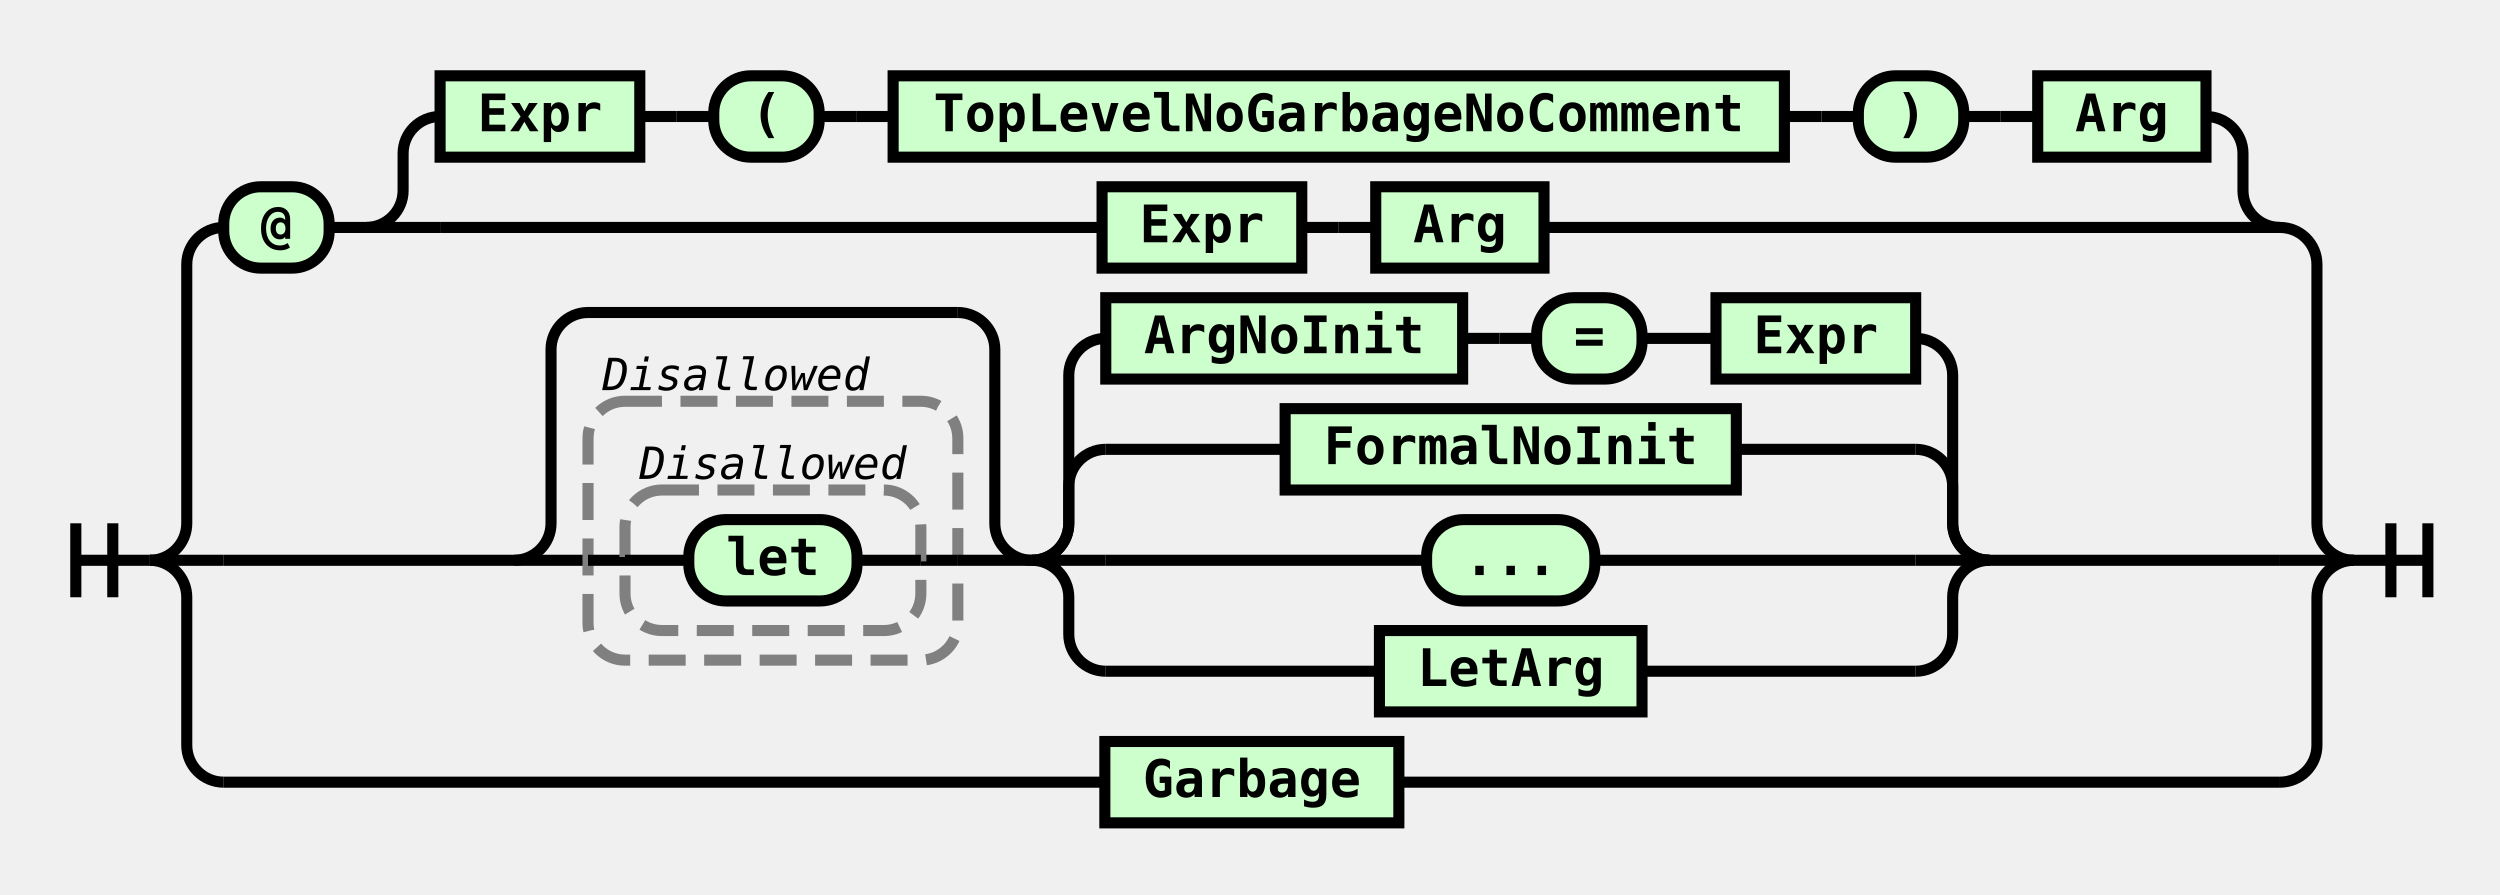
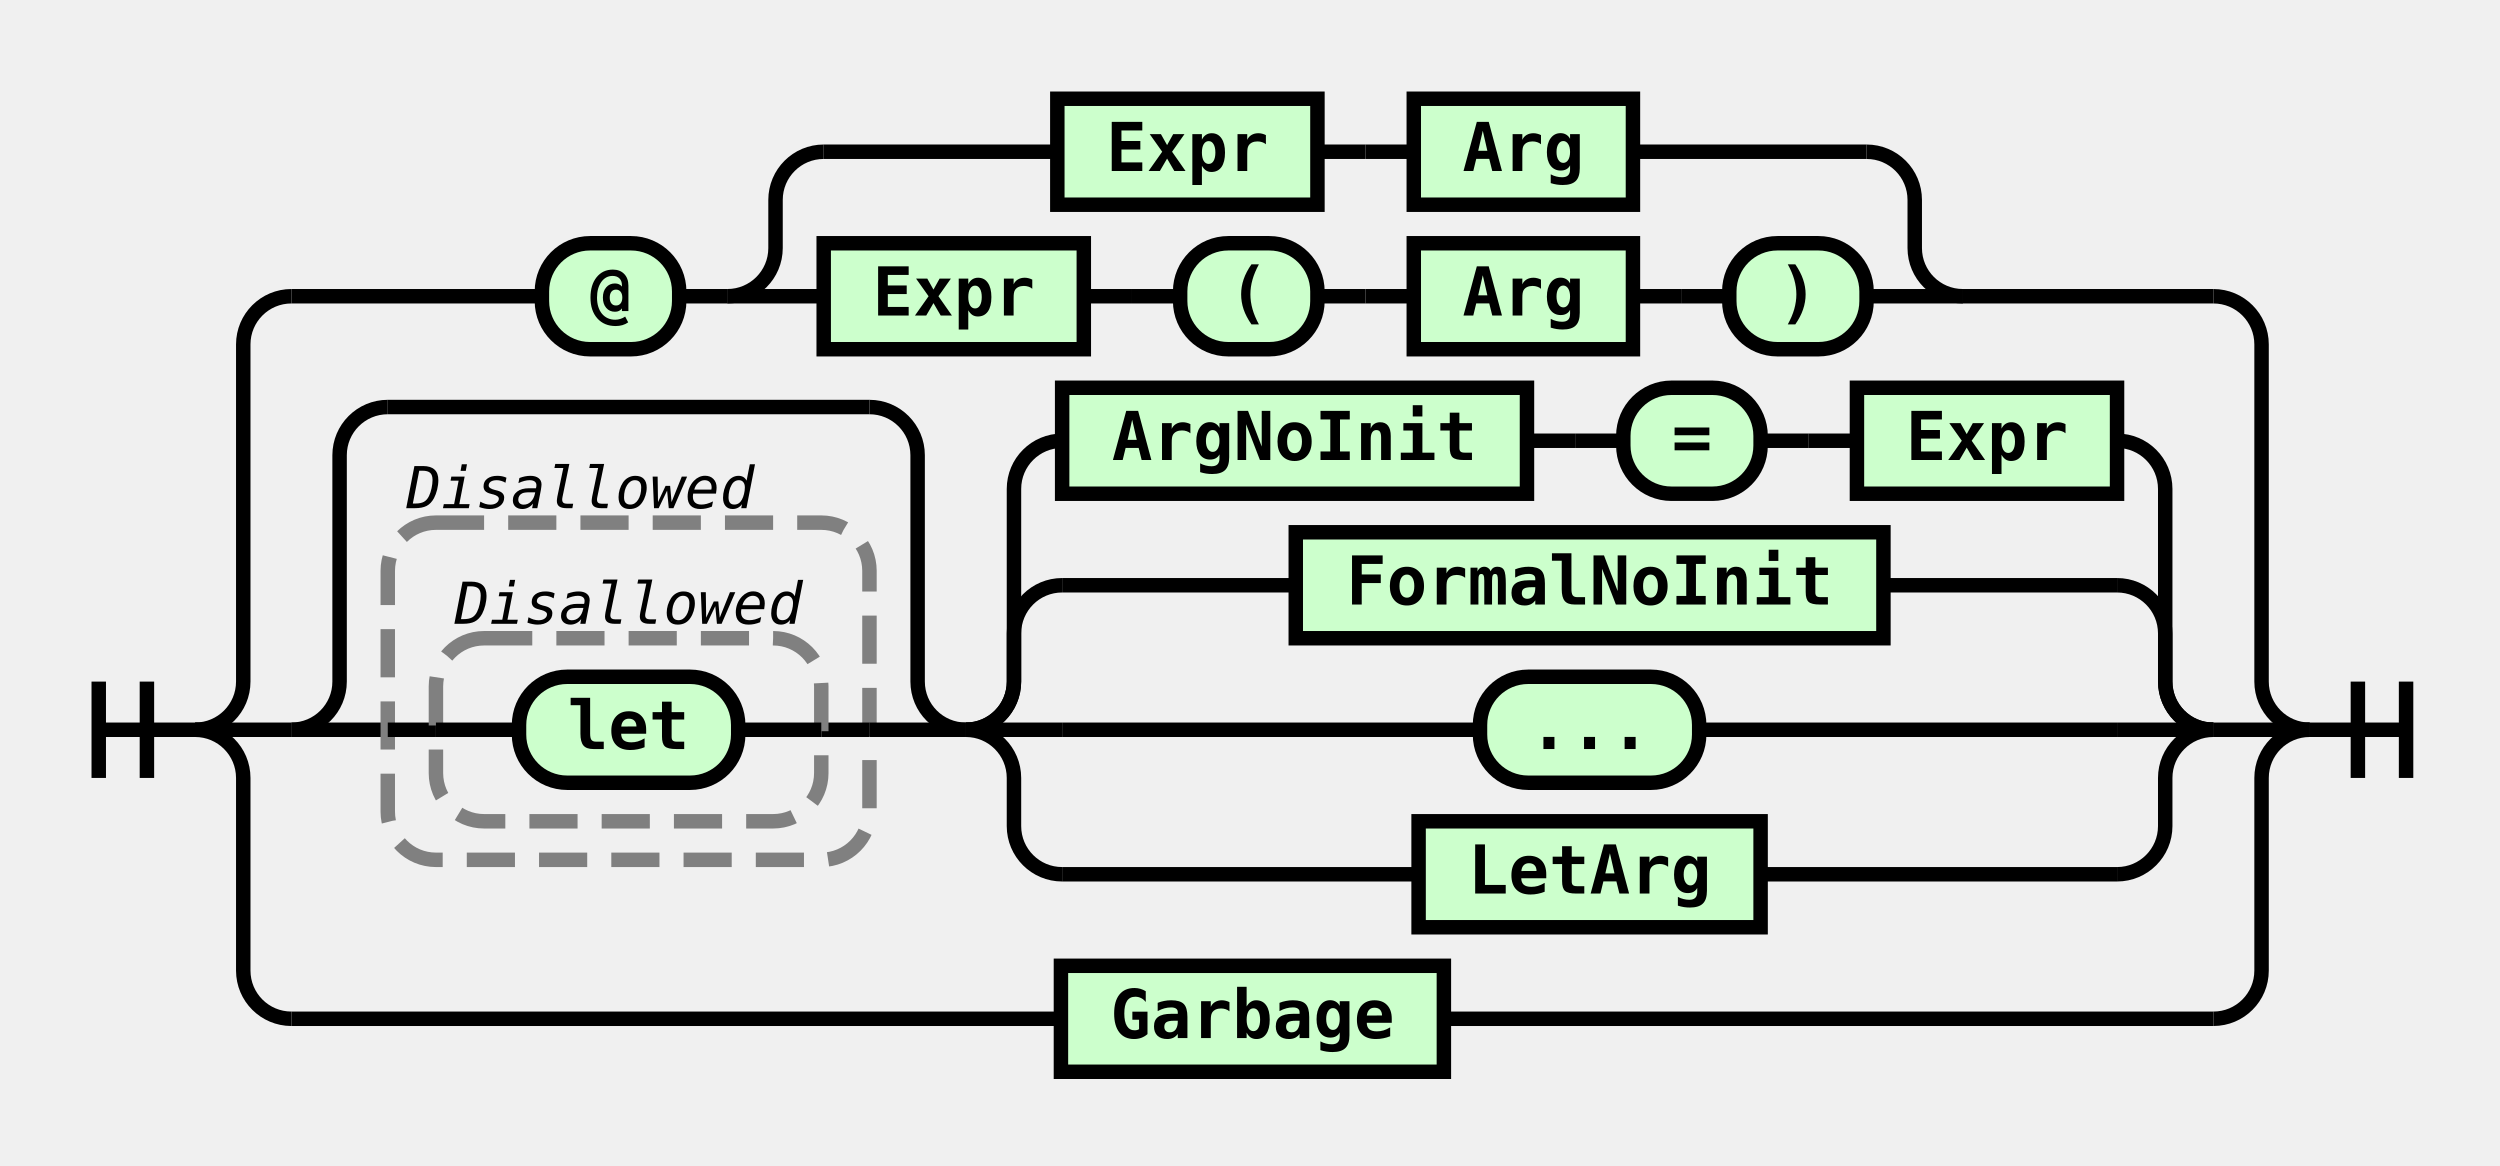
- <svg xmlns="http://www.w3.org/2000/svg" xmlns:xlink="http://www.w3.org/1999/xlink" class="railroad-diagram" width="676" height="242" viewBox="0 0 676 242" role="img" version="1.1">
+ <svg xmlns="http://www.w3.org/2000/svg" xmlns:xlink="http://www.w3.org/1999/xlink" class="railroad-diagram" width="519" height="242" viewBox="0 0 519 242" role="img" version="1.1">
  <style>
svg.railroad-diagram {
    background-color: hsl(30,20%,95%);
}
svg.railroad-diagram path {
    stroke-width: 3;
    stroke: black;
    fill: rgba(0,0,0,0);
}
svg.railroad-diagram text {
    font: bold 14px monospace;
    text-anchor: middle;
    white-space: pre;
}
svg.railroad-diagram text.diagram-text {
    font-size: 12px;
}
svg.railroad-diagram text.diagram-arrow {
    font-size: 16px;
}
svg.railroad-diagram text.label {
    text-anchor: start;
}
svg.railroad-diagram text.comment {
    font: italic 12px monospace;
}
svg.railroad-diagram g.non-terminal text {
    /*font-style: italic;*/
}
svg.railroad-diagram rect {
    stroke-width: 3;
    stroke: black;
    fill: hsl(120,100%,90%);
}
svg.railroad-diagram rect.group-box {
    stroke: gray;
    stroke-dasharray: 10 5;
    fill: none;
}
svg.railroad-diagram path.diagram-text {
    stroke-width: 3;
    stroke: black;
    fill: white;
    cursor: help;
}
svg.railroad-diagram g.diagram-text:hover path.diagram-text {
    fill: #eee;
}

</style>
  <g transform="translate(.5 .5)">
    <g>
      <path d="M20 141v20m10 -20v20m-10 -10h20" />
    </g>
    <g>
      <path d="M40 151h0" />
-       <path d="M636 151h0" />
+       <path d="M479 151h0" />
      <path d="M40 151a10 10 0 0 0 10 -10v-70a10 10 0 0 1 10 -10" />
      <g>
-         <path d="M60 61h0" />
-         <path d="M616 61h0" />
+         <path d="M60 61h52" />
+         <path d="M407 61h52" />
        <g class="terminal">
-           <path d="M60 61h0" />
-           <path d="M88.5 61h0" />
-           <rect x="60" y="50" width="28.5" height="22" rx="10" ry="10" />
-           <text x="74.25" y="65">@</text>
-         </g>
-         <path d="M88.5 61h10" />
+           <path d="M112 61h0" />
+           <path d="M140.5 61h0" />
+           <rect x="112" y="50" width="28.5" height="22" rx="10" ry="10" />
+           <text x="126.25" y="65">@</text>
+         </g>
+         <path d="M140.5 61h10" />
        <g>
-           <path d="M98.5 61h0" />
-           <path d="M616 61h0" />
-           <path d="M98.5 61a10 10 0 0 0 10 -10v-10a10 10 0 0 1 10 -10" />
-           <g>
-             <path d="M118.5 31h0" />
-             <path d="M596 31h0" />
-             <g class="non-terminal">
-               <path d="M118.5 31h0" />
-               <path d="M172.5 31h0" />
-               <rect x="118.5" y="20" width="54" height="22" />
+           <path d="M150.5 61h0" />
+           <path d="M407 61h0" />
+           <path d="M150.5 61a10 10 0 0 0 10 -10v-10a10 10 0 0 1 10 -10" />
+           <g>
+             <path d="M170.5 31h48.5" />
+             <path d="M338.5 31h48.5" />
+             <g class="non-terminal">
+               <path d="M219 31h0" />
+               <path d="M273 31h0" />
+               <rect x="219" y="20" width="54" height="22" />
              <a xlink:href="/reference/syntax/#syntax-for-expr">
-                 <text x="145.5" y="35">Expr</text>
-               </a>
-             </g>
-             <path d="M172.5 31h10" />
-             <path d="M182.5 31h10" />
+                 <text x="246" y="35">Expr</text>
+               </a>
+             </g>
+             <path d="M273 31h10" />
+             <path d="M283 31h10" />
+             <g class="non-terminal">
+               <path d="M293 31h0" />
+               <path d="M338.5 31h0" />
+               <rect x="293" y="20" width="45.5" height="22" />
+               <a xlink:href="/reference/syntax/#syntax-for-arg">
+                 <text x="315.75" y="35">Arg</text>
+               </a>
+             </g>
+           </g>
+           <path d="M387 31a10 10 0 0 1 10 10v10a10 10 0 0 0 10 10" />
+           <path d="M150.5 61h20" />
+           <g>
+             <path d="M170.5 61h0" />
+             <path d="M387 61h0" />
+             <g class="non-terminal">
+               <path d="M170.5 61h0" />
+               <path d="M224.5 61h0" />
+               <rect x="170.5" y="50" width="54" height="22" />
+               <a xlink:href="/reference/syntax/#syntax-for-expr">
+                 <text x="197.5" y="65">Expr</text>
+               </a>
+             </g>
+             <path d="M224.5 61h10" />
+             <path d="M234.5 61h10" />
            <g class="terminal">
-               <path d="M192.5 31h0" />
-               <path d="M221 31h0" />
-               <rect x="192.5" y="20" width="28.5" height="22" rx="10" ry="10" />
-               <text x="206.75" y="35">(</text>
-             </g>
-             <path d="M221 31h10" />
-             <path d="M231 31h10" />
-             <g class="non-terminal">
-               <path d="M241 31h0" />
-               <path d="M482 31h0" />
-               <rect x="241" y="20" width="241" height="22" />
-               <a xlink:href="/reference/syntax/#syntax-for-toplevelnogarbagenocomment">
-                 <text x="361.5" y="35">TopLevelNoGarbageNoComment</text>
-               </a>
-             </g>
-             <path d="M482 31h10" />
-             <path d="M492 31h10" />
+               <path d="M244.5 61h0" />
+               <path d="M273 61h0" />
+               <rect x="244.5" y="50" width="28.5" height="22" rx="10" ry="10" />
+               <text x="258.75" y="65">(</text>
+             </g>
+             <path d="M273 61h10" />
+             <path d="M283 61h10" />
+             <g class="non-terminal">
+               <path d="M293 61h0" />
+               <path d="M338.5 61h0" />
+               <rect x="293" y="50" width="45.5" height="22" />
+               <a xlink:href="/reference/syntax/#syntax-for-arg">
+                 <text x="315.75" y="65">Arg</text>
+               </a>
+             </g>
+             <path d="M338.5 61h10" />
+             <path d="M348.5 61h10" />
            <g class="terminal">
-               <path d="M502 31h0" />
-               <path d="M530.5 31h0" />
-               <rect x="502" y="20" width="28.5" height="22" rx="10" ry="10" />
-               <text x="516.25" y="35">)</text>
-             </g>
-             <path d="M530.5 31h10" />
-             <path d="M540.5 31h10" />
-             <g class="non-terminal">
-               <path d="M550.5 31h0" />
-               <path d="M596 31h0" />
-               <rect x="550.5" y="20" width="45.5" height="22" />
-               <a xlink:href="/reference/syntax/#syntax-for-arg">
-                 <text x="573.25" y="35">Arg</text>
-               </a>
-             </g>
-           </g>
-           <path d="M596 31a10 10 0 0 1 10 10v10a10 10 0 0 0 10 10" />
-           <path d="M98.5 61h20" />
-           <g>
-             <path d="M118.5 61h179" />
-             <path d="M417 61h179" />
-             <g class="non-terminal">
-               <path d="M297.5 61h0" />
-               <path d="M351.5 61h0" />
-               <rect x="297.5" y="50" width="54" height="22" />
-               <a xlink:href="/reference/syntax/#syntax-for-expr">
-                 <text x="324.5" y="65">Expr</text>
-               </a>
-             </g>
-             <path d="M351.5 61h10" />
-             <path d="M361.5 61h10" />
-             <g class="non-terminal">
-               <path d="M371.5 61h0" />
-               <path d="M417 61h0" />
-               <rect x="371.5" y="50" width="45.5" height="22" />
-               <a xlink:href="/reference/syntax/#syntax-for-arg">
-                 <text x="394.25" y="65">Arg</text>
-               </a>
-             </g>
-           </g>
-           <path d="M596 61h20" />
+               <path d="M358.5 61h0" />
+               <path d="M387 61h0" />
+               <rect x="358.5" y="50" width="28.5" height="22" rx="10" ry="10" />
+               <text x="372.75" y="65">)</text>
+             </g>
+           </g>
+           <path d="M387 61h20" />
        </g>
      </g>
-       <path d="M616 61a10 10 0 0 1 10 10v70a10 10 0 0 0 10 10" />
+       <path d="M459 61a10 10 0 0 1 10 10v70a10 10 0 0 0 10 10" />
      <path d="M40 151h20" />
      <g>
-         <path d="M60 151h78.5" />
-         <path d="M537.5 151h78.5" />
+         <path d="M60 151h0" />
+         <path d="M459 151h0" />
        <g>
-           <path d="M138.5 151h0" />
-           <path d="M278.5 151h0" />
-           <path d="M138.5 151a10 10 0 0 0 10 -10v-47a10 10 0 0 1 10 -10" />
-           <g>
-             <path d="M158.5 84h100" />
-           </g>
-           <path d="M258.5 84a10 10 0 0 1 10 10v47a10 10 0 0 0 10 10" />
-           <path d="M138.5 151h20" />
-           <g>
-             <path d="M158.5 151h0" />
-             <path d="M258.5 151h0" />
-             <rect x="158.5" y="108" width="100" height="70" rx="10" ry="10" class="group-box" />
+           <path d="M60 151h0" />
+           <path d="M200 151h0" />
+           <path d="M60 151a10 10 0 0 0 10 -10v-47a10 10 0 0 1 10 -10" />
+           <g>
+             <path d="M80 84h100" />
+           </g>
+           <path d="M180 84a10 10 0 0 1 10 10v47a10 10 0 0 0 10 10" />
+           <path d="M60 151h20" />
+           <g>
+             <path d="M80 151h0" />
+             <path d="M180 151h0" />
+             <rect x="80" y="108" width="100" height="70" rx="10" ry="10" class="group-box" />
            <g>
-               <path d="M158.5 151h10" />
-               <path d="M248.5 151h10" />
-               <rect x="168.5" y="132" width="80" height="38" rx="10" ry="10" class="group-box" />
+               <path d="M80 151h10" />
+               <path d="M170 151h10" />
+               <rect x="90" y="132" width="80" height="38" rx="10" ry="10" class="group-box" />
              <g class="terminal">
-                 <path d="M168.5 151h17.25" />
-                 <path d="M231.25 151h17.25" />
-                 <rect x="185.75" y="140" width="45.5" height="22" rx="10" ry="10" />
-                 <text x="208.5" y="155">let</text>
+                 <path d="M90 151h17.25" />
+                 <path d="M152.75 151h17.25" />
+                 <rect x="107.25" y="140" width="45.5" height="22" rx="10" ry="10" />
+                 <text x="130" y="155">let</text>
              </g>
              <g>
-                 <path d="M168.5 124h0" />
-                 <path d="M248.5 124h0" />
-                 <text x="208.5" y="129" class="comment">Disallowed</text>
+                 <path d="M90 124h0" />
+                 <path d="M170 124h0" />
+                 <text x="130" y="129" class="comment">Disallowed</text>
              </g>
            </g>
            <g>
-               <path d="M158.5 100h0" />
-               <path d="M238.5 100h0" />
-               <text x="198.5" y="105" class="comment">Disallowed</text>
-             </g>
-           </g>
-           <path d="M258.5 151h20" />
+               <path d="M80 100h0" />
+               <path d="M160 100h0" />
+               <text x="120" y="105" class="comment">Disallowed</text>
+             </g>
+           </g>
+           <path d="M180 151h20" />
        </g>
        <g>
-           <path d="M278.5 151h0" />
-           <path d="M537.5 151h0" />
-           <path d="M278.5 151a10 10 0 0 0 10 -10v-10a10 10 0 0 1 10 -10" />
+           <path d="M200 151h0" />
+           <path d="M459 151h0" />
+           <path d="M200 151a10 10 0 0 0 10 -10v-10a10 10 0 0 1 10 -10" />
          <g class="non-terminal">
-             <path d="M298.5 121h48.5" />
-             <path d="M469 121h48.5" />
-             <rect x="347" y="110" width="122" height="22" />
+             <path d="M220 121h48.5" />
+             <path d="M390.5 121h48.5" />
+             <rect x="268.5" y="110" width="122" height="22" />
            <a xlink:href="/reference/syntax/#syntax-for-formalnoinit">
-               <text x="408" y="125">FormalNoInit</text>
+               <text x="329.5" y="125">FormalNoInit</text>
            </a>
          </g>
-           <path d="M517.5 121a10 10 0 0 1 10 10v10a10 10 0 0 0 10 10" />
-           <path d="M278.5 151a10 10 0 0 0 10 -10v-40a10 10 0 0 1 10 -10" />
-           <g>
-             <path d="M298.5 91h0" />
-             <path d="M517.5 91h0" />
-             <g class="non-terminal">
-               <path d="M298.5 91h0" />
-               <path d="M395 91h0" />
-               <rect x="298.5" y="80" width="96.5" height="22" />
+           <path d="M439 121a10 10 0 0 1 10 10v10a10 10 0 0 0 10 10" />
+           <path d="M200 151a10 10 0 0 0 10 -10v-40a10 10 0 0 1 10 -10" />
+           <g>
+             <path d="M220 91h0" />
+             <path d="M439 91h0" />
+             <g class="non-terminal">
+               <path d="M220 91h0" />
+               <path d="M316.5 91h0" />
+               <rect x="220" y="80" width="96.5" height="22" />
              <a xlink:href="/reference/syntax/#syntax-for-argnoinit">
-                 <text x="346.75" y="95">ArgNoInit</text>
-               </a>
-             </g>
-             <path d="M395 91h10" />
-             <path d="M405 91h10" />
+                 <text x="268.25" y="95">ArgNoInit</text>
+               </a>
+             </g>
+             <path d="M316.5 91h10" />
+             <path d="M326.5 91h10" />
            <g class="terminal">
-               <path d="M415 91h0" />
-               <path d="M443.5 91h0" />
-               <rect x="415" y="80" width="28.5" height="22" rx="10" ry="10" />
-               <text x="429.25" y="95">=</text>
-             </g>
-             <path d="M443.5 91h10" />
-             <path d="M453.5 91h10" />
-             <g class="non-terminal">
-               <path d="M463.5 91h0" />
-               <path d="M517.5 91h0" />
-               <rect x="463.5" y="80" width="54" height="22" />
+               <path d="M336.5 91h0" />
+               <path d="M365 91h0" />
+               <rect x="336.5" y="80" width="28.5" height="22" rx="10" ry="10" />
+               <text x="350.75" y="95">=</text>
+             </g>
+             <path d="M365 91h10" />
+             <path d="M375 91h10" />
+             <g class="non-terminal">
+               <path d="M385 91h0" />
+               <path d="M439 91h0" />
+               <rect x="385" y="80" width="54" height="22" />
              <a xlink:href="/reference/syntax/#syntax-for-expr">
-                 <text x="490.5" y="95">Expr</text>
-               </a>
-             </g>
-           </g>
-           <path d="M517.5 91a10 10 0 0 1 10 10v40a10 10 0 0 0 10 10" />
-           <path d="M278.5 151h20" />
+                 <text x="412" y="95">Expr</text>
+               </a>
+             </g>
+           </g>
+           <path d="M439 91a10 10 0 0 1 10 10v40a10 10 0 0 0 10 10" />
+           <path d="M200 151h20" />
          <g class="terminal">
-             <path d="M298.5 151h86.75" />
-             <path d="M430.75 151h86.75" />
-             <rect x="385.25" y="140" width="45.5" height="22" rx="10" ry="10" />
-             <text x="408" y="155">...</text>
-           </g>
-           <path d="M517.5 151h20" />
-           <path d="M278.5 151a10 10 0 0 1 10 10v10a10 10 0 0 0 10 10" />
+             <path d="M220 151h86.75" />
+             <path d="M352.25 151h86.75" />
+             <rect x="306.75" y="140" width="45.5" height="22" rx="10" ry="10" />
+             <text x="329.5" y="155">...</text>
+           </g>
+           <path d="M439 151h20" />
+           <path d="M200 151a10 10 0 0 1 10 10v10a10 10 0 0 0 10 10" />
          <g class="non-terminal">
-             <path d="M298.5 181h74" />
-             <path d="M443.5 181h74" />
-             <rect x="372.5" y="170" width="71" height="22" />
+             <path d="M220 181h74" />
+             <path d="M365 181h74" />
+             <rect x="294" y="170" width="71" height="22" />
            <a xlink:href="/reference/syntax/#syntax-for-letarg">
-               <text x="408" y="185">LetArg</text>
+               <text x="329.5" y="185">LetArg</text>
            </a>
          </g>
-           <path d="M517.5 181a10 10 0 0 0 10 -10v-10a10 10 0 0 1 10 -10" />
+           <path d="M439 181a10 10 0 0 0 10 -10v-10a10 10 0 0 1 10 -10" />
        </g>
      </g>
-       <path d="M616 151h20" />
+       <path d="M459 151h20" />
      <path d="M40 151a10 10 0 0 1 10 10v40a10 10 0 0 0 10 10" />
      <g class="non-terminal">
-         <path d="M60 211h238.25" />
-         <path d="M377.75 211h238.25" />
-         <rect x="298.25" y="200" width="79.5" height="22" />
+         <path d="M60 211h159.75" />
+         <path d="M299.25 211h159.75" />
+         <rect x="219.75" y="200" width="79.5" height="22" />
        <a xlink:href="/reference/syntax/#syntax-for-garbage">
-           <text x="338" y="215">Garbage</text>
+           <text x="259.5" y="215">Garbage</text>
        </a>
      </g>
-       <path d="M616 211a10 10 0 0 0 10 -10v-40a10 10 0 0 1 10 -10" />
+       <path d="M459 211a10 10 0 0 0 10 -10v-40a10 10 0 0 1 10 -10" />
    </g>
-     <path d="M 636 151 h 20 m -10 -10 v 20 m 10 -20 v 20" />
+     <path d="M 479 151 h 20 m -10 -10 v 20 m 10 -20 v 20" />
  </g>
</svg>
